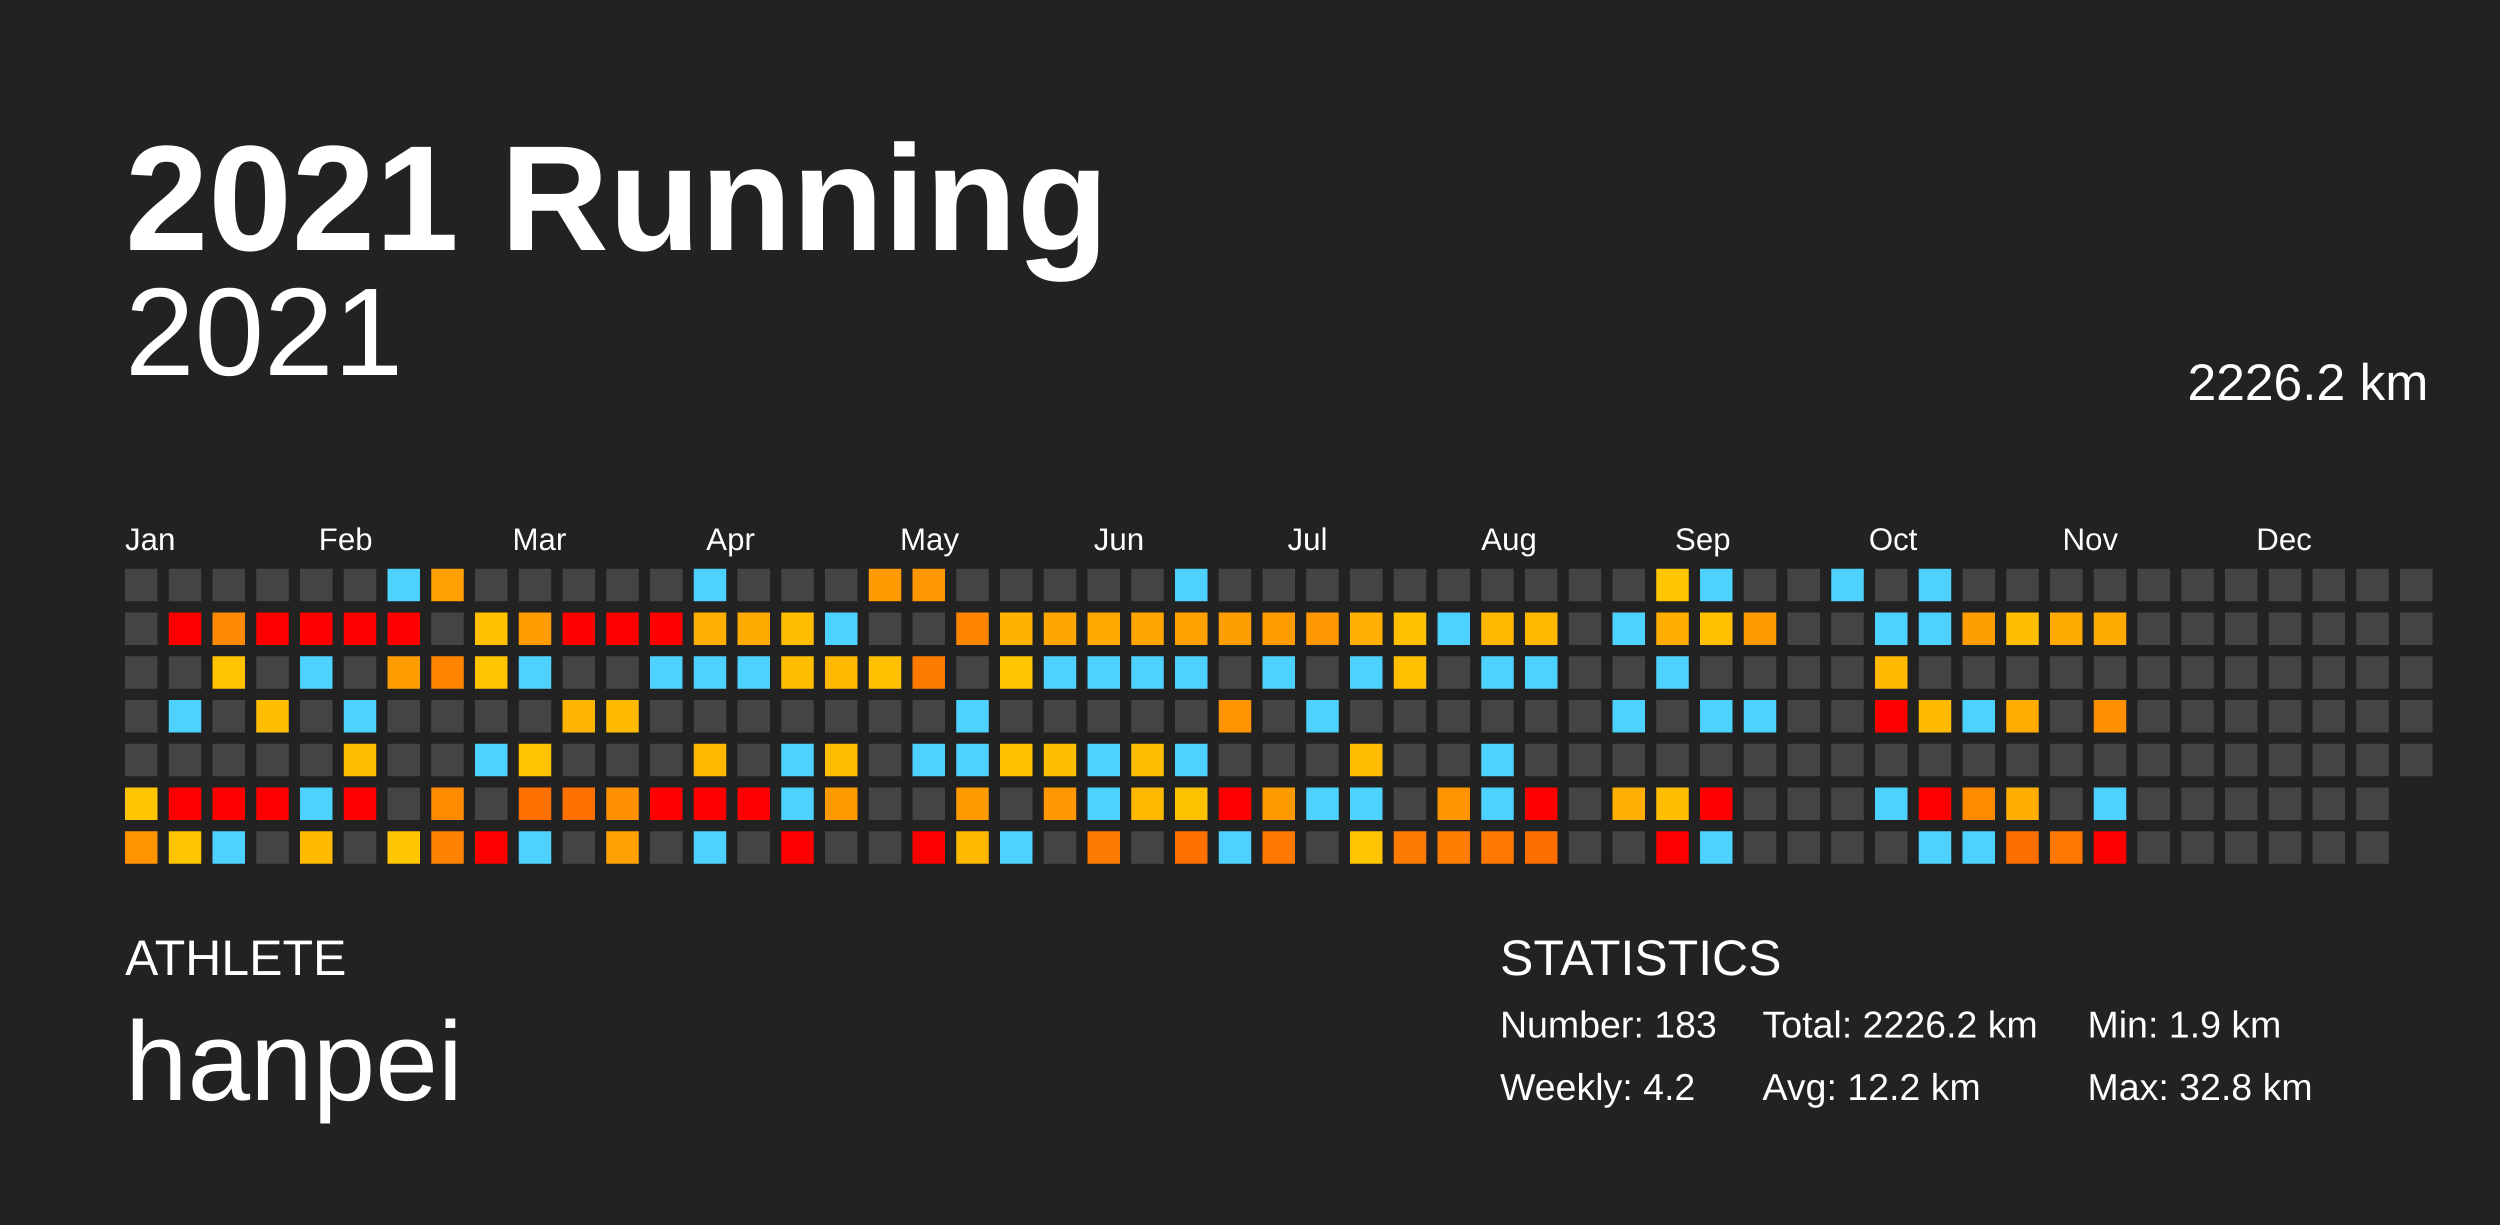
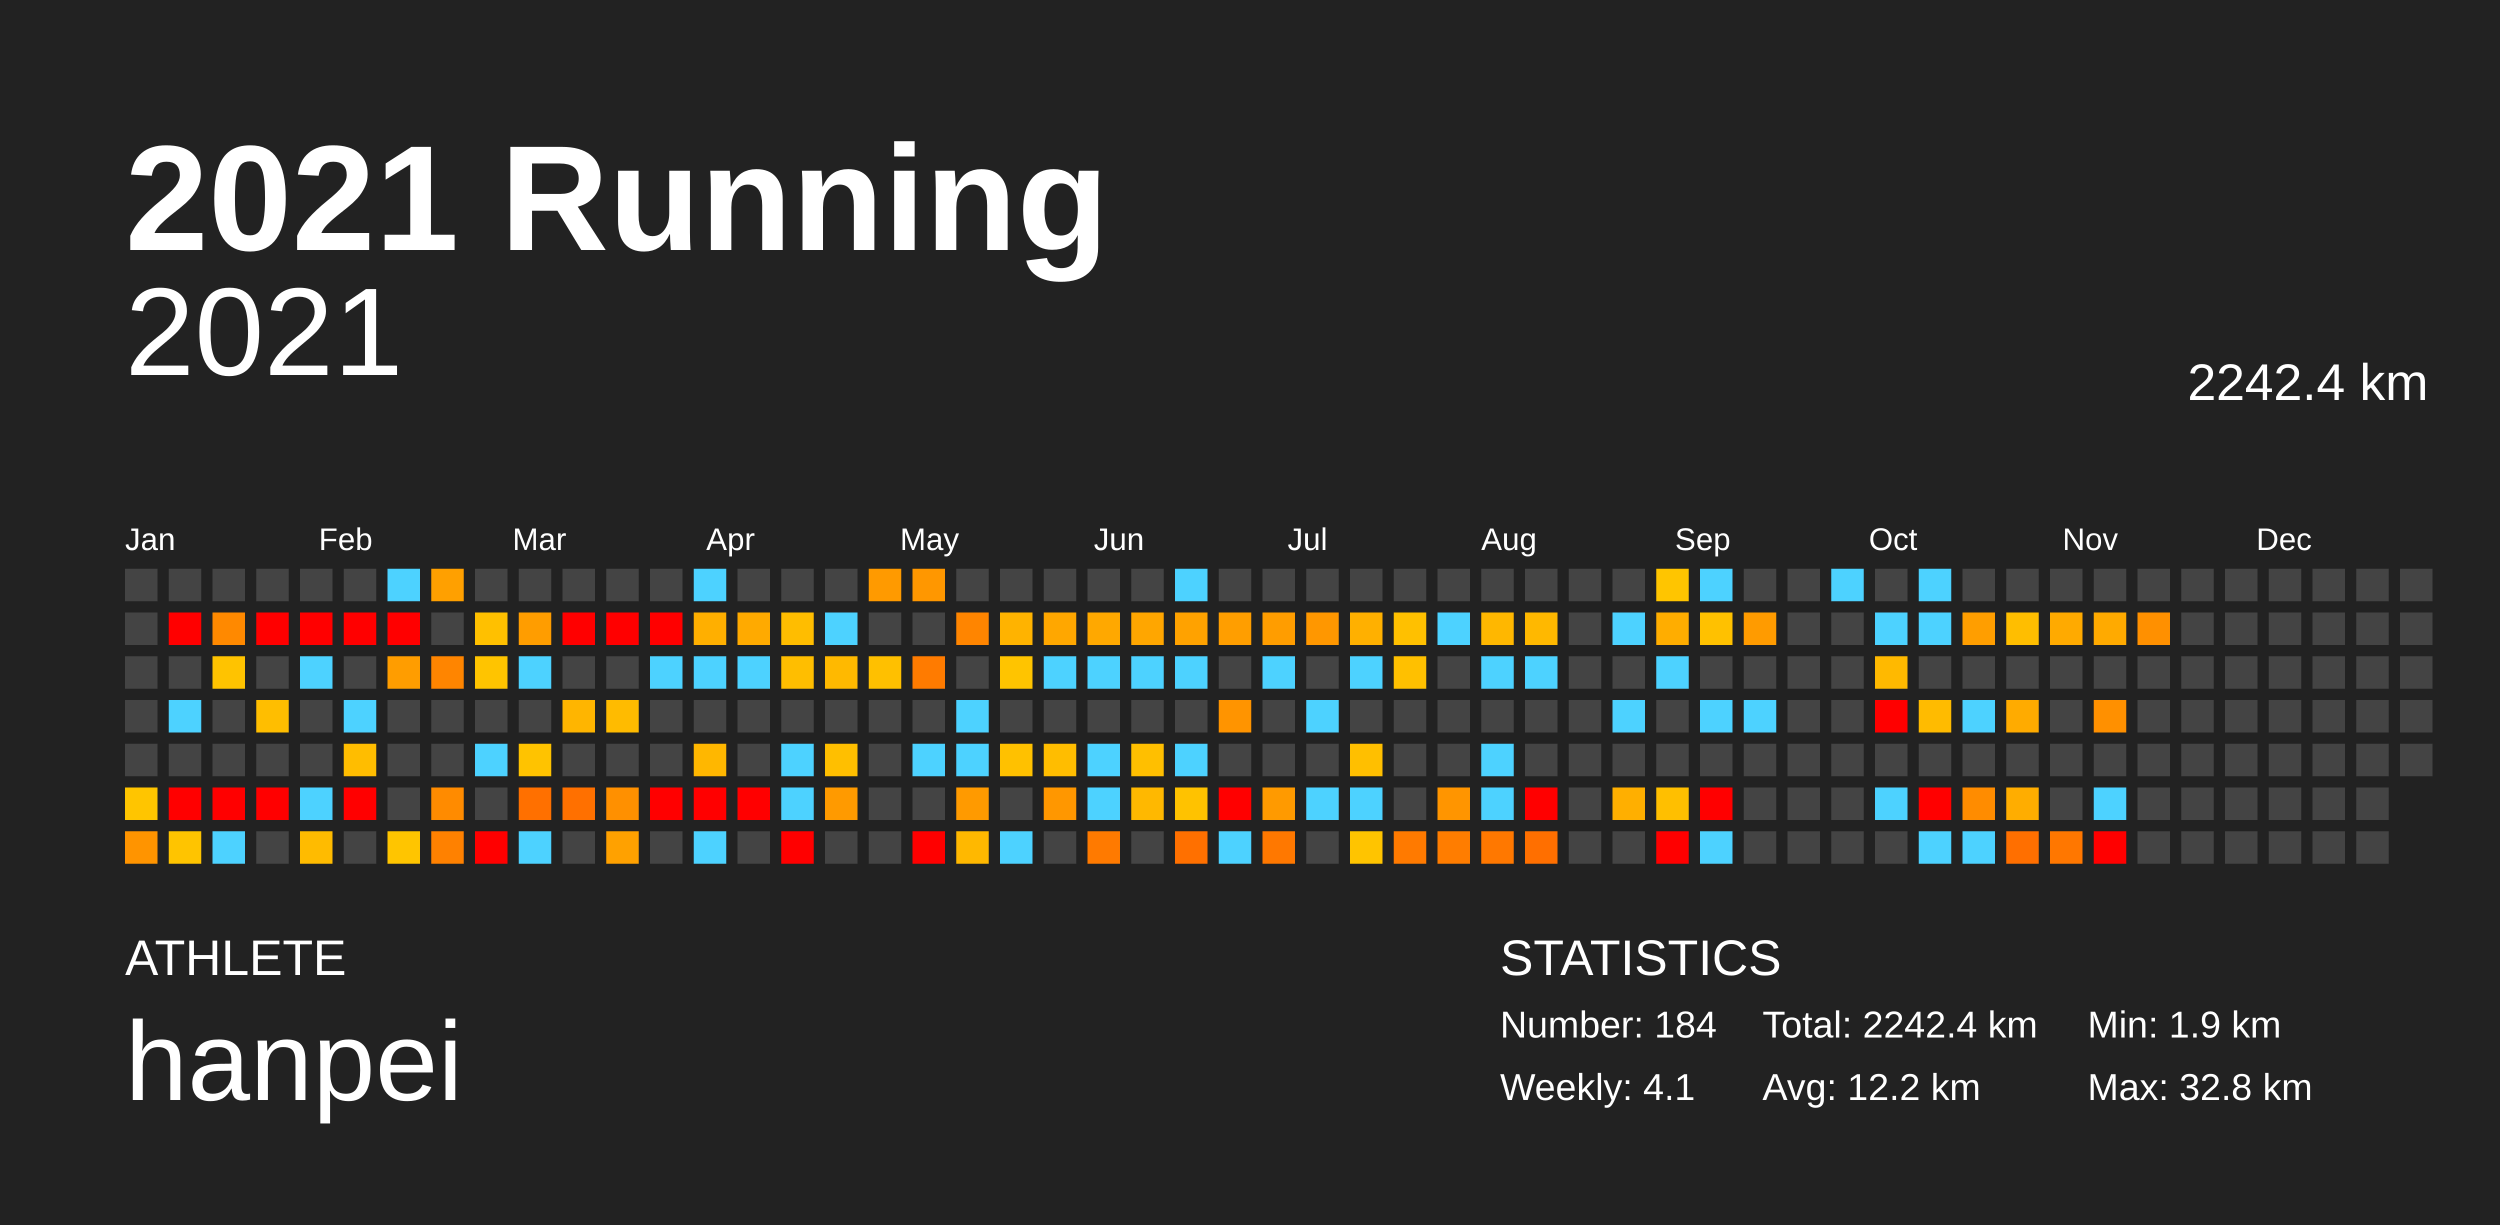
<svg xmlns="http://www.w3.org/2000/svg" baseProfile="full" height="98mm" version="1.1" viewBox="0,0,200,98" width="200mm">
  <defs />
  <rect fill="#222222" height="98" width="200" x="0" y="0" />
  <text fill="#FFFFFF" style="font-size:12px; font-family:Arial; font-weight:bold;" x="10" y="20">2021 Running</text>
  <text fill="#FFFFFF" style="font-size:4px; font-family:Arial" x="10" y="78">ATHLETE</text>
  <text fill="#FFFFFF" style="font-size:9px; font-family:Arial" x="10" y="88">hanpei</text>
  <text fill="#FFFFFF" style="font-size:4px; font-family:Arial" x="120" y="78">STATISTICS</text>
-   <text fill="#FFFFFF" style="font-size:3px; font-family:Arial" x="120" y="83">Number: 183</text>
-   <text fill="#FFFFFF" style="font-size:3px; font-family:Arial" x="120" y="88">Weekly: 4.2</text>
-   <text fill="#FFFFFF" style="font-size:3px; font-family:Arial" x="141" y="83">Total: 2226.2 km</text>
+   <text fill="#FFFFFF" style="font-size:3px; font-family:Arial" x="120" y="83">Number: 184</text>
+   <text fill="#FFFFFF" style="font-size:3px; font-family:Arial" x="120" y="88">Weekly: 4.1</text>
+   <text fill="#FFFFFF" style="font-size:3px; font-family:Arial" x="141" y="83">Total: 2242.4 km</text>
  <text fill="#FFFFFF" style="font-size:3px; font-family:Arial" x="141" y="88">Avg: 12.2 km</text>
  <text fill="#FFFFFF" style="font-size:3px; font-family:Arial" x="167" y="83">Min: 1.9 km</text>
  <text fill="#FFFFFF" style="font-size:3px; font-family:Arial" x="167" y="88">Max: 32.8 km</text>
  <text alignment-baseline="hanging" fill="#FFFFFF" style="font-size:10.0px; font-family:Arial;" x="10" y="30">2021</text>
-   <text alignment-baseline="hanging" fill="#FFFFFF" style="font-size:4.125px; font-family:Arial;" x="175" y="32">2226.2 km</text>
+   <text alignment-baseline="hanging" fill="#FFFFFF" style="font-size:4.125px; font-family:Arial;" x="175" y="32">2242.4 km</text>
  <text fill="#FFFFFF" style="font-size:2.5px; font-family:Arial" x="10.0" y="44">Jan</text>
  <text fill="#FFFFFF" style="font-size:2.5px; font-family:Arial" x="25.5" y="44">Feb</text>
  <text fill="#FFFFFF" style="font-size:2.5px; font-family:Arial" x="41.0" y="44">Mar</text>
  <text fill="#FFFFFF" style="font-size:2.5px; font-family:Arial" x="56.5" y="44">Apr</text>
  <text fill="#FFFFFF" style="font-size:2.5px; font-family:Arial" x="72.0" y="44">May</text>
  <text fill="#FFFFFF" style="font-size:2.5px; font-family:Arial" x="87.5" y="44">Jun</text>
  <text fill="#FFFFFF" style="font-size:2.5px; font-family:Arial" x="103.0" y="44">Jul</text>
  <text fill="#FFFFFF" style="font-size:2.5px; font-family:Arial" x="118.5" y="44">Aug</text>
  <text fill="#FFFFFF" style="font-size:2.5px; font-family:Arial" x="134.0" y="44">Sep</text>
  <text fill="#FFFFFF" style="font-size:2.5px; font-family:Arial" x="149.5" y="44">Oct</text>
  <text fill="#FFFFFF" style="font-size:2.5px; font-family:Arial" x="165.0" y="44">Nov</text>
  <text fill="#FFFFFF" style="font-size:2.5px; font-family:Arial" x="180.5" y="44">Dec</text>
  <rect fill="#444444" height="2.6" width="2.6" x="10.0" y="45.5" />
  <rect fill="#444444" height="2.6" width="2.6" x="10.0" y="49.0" />
  <rect fill="#444444" height="2.6" width="2.6" x="10.0" y="52.5" />
  <rect fill="#444444" height="2.6" width="2.6" x="10.0" y="56.0" />
  <rect fill="#444444" height="2.6" width="2.6" x="10.0" y="59.5" />
  <rect fill="#ffc500" height="2.6" width="2.6" x="10.0" y="63.0" />
  <rect fill="#ff9400" height="2.6" width="2.6" x="10.0" y="66.5" />
  <rect fill="#444444" height="2.6" width="2.6" x="13.5" y="45.5" />
  <rect fill="red" height="2.6" width="2.6" x="13.5" y="49.0" />
  <rect fill="#444444" height="2.6" width="2.6" x="13.5" y="52.5" />
  <rect fill="#4dd2ff" height="2.6" width="2.6" x="13.5" y="56.0" />
  <rect fill="#444444" height="2.6" width="2.6" x="13.5" y="59.5" />
  <rect fill="red" height="2.6" width="2.6" x="13.5" y="63.0" />
  <rect fill="#ffc400" height="2.6" width="2.6" x="13.5" y="66.5" />
  <rect fill="#444444" height="2.6" width="2.6" x="17.0" y="45.5" />
  <rect fill="#ff8900" height="2.6" width="2.6" x="17.0" y="49.0" />
  <rect fill="#ffc300" height="2.6" width="2.6" x="17.0" y="52.5" />
  <rect fill="#444444" height="2.6" width="2.6" x="17.0" y="56.0" />
  <rect fill="#444444" height="2.6" width="2.6" x="17.0" y="59.5" />
  <rect fill="red" height="2.6" width="2.6" x="17.0" y="63.0" />
  <rect fill="#4dd2ff" height="2.6" width="2.6" x="17.0" y="66.5" />
  <rect fill="#444444" height="2.6" width="2.6" x="20.5" y="45.5" />
  <rect fill="red" height="2.6" width="2.6" x="20.5" y="49.0" />
  <rect fill="#444444" height="2.6" width="2.6" x="20.5" y="52.5" />
  <rect fill="#ffbe00" height="2.6" width="2.6" x="20.5" y="56.0" />
  <rect fill="#444444" height="2.6" width="2.6" x="20.5" y="59.5" />
  <rect fill="red" height="2.6" width="2.6" x="20.5" y="63.0" />
  <rect fill="#444444" height="2.6" width="2.6" x="20.5" y="66.5" />
  <rect fill="#444444" height="2.6" width="2.6" x="24.0" y="45.5" />
  <rect fill="red" height="2.6" width="2.6" x="24.0" y="49.0" />
  <rect fill="#4dd2ff" height="2.6" width="2.6" x="24.0" y="52.5" />
  <rect fill="#444444" height="2.6" width="2.6" x="24.0" y="56.0" />
  <rect fill="#444444" height="2.6" width="2.6" x="24.0" y="59.5" />
  <rect fill="#4dd2ff" height="2.6" width="2.6" x="24.0" y="63.0" />
  <rect fill="#ffbb00" height="2.6" width="2.6" x="24.0" y="66.5" />
  <rect fill="#444444" height="2.6" width="2.6" x="27.5" y="45.5" />
  <rect fill="red" height="2.6" width="2.6" x="27.5" y="49.0" />
  <rect fill="#444444" height="2.6" width="2.6" x="27.5" y="52.5" />
  <rect fill="#4dd2ff" height="2.6" width="2.6" x="27.5" y="56.0" />
  <rect fill="#ffbd00" height="2.6" width="2.6" x="27.5" y="59.5" />
  <rect fill="red" height="2.6" width="2.6" x="27.5" y="63.0" />
  <rect fill="#444444" height="2.6" width="2.6" x="27.5" y="66.5" />
  <rect fill="#4dd2ff" height="2.6" width="2.6" x="31.0" y="45.5" />
  <rect fill="red" height="2.6" width="2.6" x="31.0" y="49.0" />
  <rect fill="#ff9d00" height="2.6" width="2.6" x="31.0" y="52.5" />
  <rect fill="#444444" height="2.6" width="2.6" x="31.0" y="56.0" />
  <rect fill="#444444" height="2.6" width="2.6" x="31.0" y="59.5" />
  <rect fill="#444444" height="2.6" width="2.6" x="31.0" y="63.0" />
  <rect fill="#ffc500" height="2.6" width="2.6" x="31.0" y="66.5" />
  <rect fill="#ffa000" height="2.6" width="2.6" x="34.5" y="45.5" />
  <rect fill="#444444" height="2.6" width="2.6" x="34.5" y="49.0" />
  <rect fill="#ff8500" height="2.6" width="2.6" x="34.5" y="52.5" />
  <rect fill="#444444" height="2.6" width="2.6" x="34.5" y="56.0" />
  <rect fill="#444444" height="2.6" width="2.6" x="34.5" y="59.5" />
  <rect fill="#ff8b00" height="2.6" width="2.6" x="34.5" y="63.0" />
  <rect fill="#ff8100" height="2.6" width="2.6" x="34.5" y="66.5" />
  <rect fill="#444444" height="2.6" width="2.6" x="38.0" y="45.5" />
  <rect fill="#ffc000" height="2.6" width="2.6" x="38.0" y="49.0" />
  <rect fill="#ffc400" height="2.6" width="2.6" x="38.0" y="52.5" />
  <rect fill="#444444" height="2.6" width="2.6" x="38.0" y="56.0" />
  <rect fill="#4dd2ff" height="2.6" width="2.6" x="38.0" y="59.5" />
  <rect fill="#444444" height="2.6" width="2.6" x="38.0" y="63.0" />
  <rect fill="red" height="2.6" width="2.6" x="38.0" y="66.5" />
  <rect fill="#444444" height="2.6" width="2.6" x="41.5" y="45.5" />
  <rect fill="#ff9d00" height="2.6" width="2.6" x="41.5" y="49.0" />
  <rect fill="#4dd2ff" height="2.6" width="2.6" x="41.5" y="52.5" />
  <rect fill="#444444" height="2.6" width="2.6" x="41.5" y="56.0" />
  <rect fill="#ffc300" height="2.6" width="2.6" x="41.5" y="59.5" />
  <rect fill="#ff7000" height="2.6" width="2.6" x="41.5" y="63.0" />
  <rect fill="#4dd2ff" height="2.6" width="2.6" x="41.5" y="66.5" />
  <rect fill="#444444" height="2.6" width="2.6" x="45.0" y="45.5" />
  <rect fill="red" height="2.6" width="2.6" x="45.0" y="49.0" />
  <rect fill="#444444" height="2.6" width="2.6" x="45.0" y="52.5" />
  <rect fill="#ffb500" height="2.6" width="2.6" x="45.0" y="56.0" />
  <rect fill="#444444" height="2.6" width="2.6" x="45.0" y="59.5" />
  <rect fill="#ff7000" height="2.6" width="2.6" x="45.0" y="63.0" />
  <rect fill="#444444" height="2.6" width="2.6" x="45.0" y="66.5" />
  <rect fill="#444444" height="2.6" width="2.6" x="48.5" y="45.5" />
  <rect fill="red" height="2.6" width="2.6" x="48.5" y="49.0" />
  <rect fill="#444444" height="2.6" width="2.6" x="48.5" y="52.5" />
  <rect fill="#ffbb00" height="2.6" width="2.6" x="48.5" y="56.0" />
  <rect fill="#444444" height="2.6" width="2.6" x="48.5" y="59.5" />
  <rect fill="#ff9000" height="2.6" width="2.6" x="48.5" y="63.0" />
  <rect fill="#ffa100" height="2.6" width="2.6" x="48.5" y="66.5" />
  <rect fill="#444444" height="2.6" width="2.6" x="52.0" y="45.5" />
  <rect fill="red" height="2.6" width="2.6" x="52.0" y="49.0" />
  <rect fill="#4dd2ff" height="2.6" width="2.6" x="52.0" y="52.5" />
  <rect fill="#444444" height="2.6" width="2.6" x="52.0" y="56.0" />
  <rect fill="#444444" height="2.6" width="2.6" x="52.0" y="59.5" />
  <rect fill="red" height="2.6" width="2.6" x="52.0" y="63.0" />
  <rect fill="#444444" height="2.6" width="2.6" x="52.0" y="66.5" />
  <rect fill="#4dd2ff" height="2.6" width="2.6" x="55.5" y="45.5" />
  <rect fill="#ffaf00" height="2.6" width="2.6" x="55.5" y="49.0" />
  <rect fill="#4dd2ff" height="2.6" width="2.6" x="55.5" y="52.5" />
  <rect fill="#444444" height="2.6" width="2.6" x="55.5" y="56.0" />
  <rect fill="#ffb700" height="2.6" width="2.6" x="55.5" y="59.5" />
  <rect fill="red" height="2.6" width="2.6" x="55.5" y="63.0" />
  <rect fill="#4dd2ff" height="2.6" width="2.6" x="55.5" y="66.5" />
  <rect fill="#444444" height="2.6" width="2.6" x="59.0" y="45.5" />
  <rect fill="#ffaa00" height="2.6" width="2.6" x="59.0" y="49.0" />
  <rect fill="#4dd2ff" height="2.6" width="2.6" x="59.0" y="52.5" />
  <rect fill="#444444" height="2.6" width="2.6" x="59.0" y="56.0" />
  <rect fill="#444444" height="2.6" width="2.6" x="59.0" y="59.5" />
  <rect fill="red" height="2.6" width="2.6" x="59.0" y="63.0" />
  <rect fill="#444444" height="2.6" width="2.6" x="59.0" y="66.5" />
  <rect fill="#444444" height="2.6" width="2.6" x="62.5" y="45.5" />
  <rect fill="#ffbd00" height="2.6" width="2.6" x="62.5" y="49.0" />
  <rect fill="#ffbe00" height="2.6" width="2.6" x="62.5" y="52.5" />
  <rect fill="#444444" height="2.6" width="2.6" x="62.5" y="56.0" />
  <rect fill="#4dd2ff" height="2.6" width="2.6" x="62.5" y="59.5" />
  <rect fill="#4dd2ff" height="2.6" width="2.6" x="62.5" y="63.0" />
  <rect fill="red" height="2.6" width="2.6" x="62.5" y="66.5" />
  <rect fill="#444444" height="2.6" width="2.6" x="66.0" y="45.5" />
  <rect fill="#4dd2ff" height="2.6" width="2.6" x="66.0" y="49.0" />
  <rect fill="#ffb900" height="2.6" width="2.6" x="66.0" y="52.5" />
  <rect fill="#444444" height="2.6" width="2.6" x="66.0" y="56.0" />
  <rect fill="#ffbf00" height="2.6" width="2.6" x="66.0" y="59.5" />
  <rect fill="#ff9a00" height="2.6" width="2.6" x="66.0" y="63.0" />
  <rect fill="#444444" height="2.6" width="2.6" x="66.0" y="66.5" />
  <rect fill="#ff9a00" height="2.6" width="2.6" x="69.5" y="45.5" />
  <rect fill="#444444" height="2.6" width="2.6" x="69.5" y="49.0" />
  <rect fill="#ffc000" height="2.6" width="2.6" x="69.5" y="52.5" />
  <rect fill="#444444" height="2.6" width="2.6" x="69.5" y="56.0" />
  <rect fill="#444444" height="2.6" width="2.6" x="69.5" y="59.5" />
  <rect fill="#444444" height="2.6" width="2.6" x="69.5" y="63.0" />
  <rect fill="#444444" height="2.6" width="2.6" x="69.5" y="66.5" />
  <rect fill="#ff9700" height="2.6" width="2.6" x="73.0" y="45.5" />
  <rect fill="#444444" height="2.6" width="2.6" x="73.0" y="49.0" />
  <rect fill="#ff7b00" height="2.6" width="2.6" x="73.0" y="52.5" />
  <rect fill="#444444" height="2.6" width="2.6" x="73.0" y="56.0" />
  <rect fill="#4dd2ff" height="2.6" width="2.6" x="73.0" y="59.5" />
  <rect fill="#444444" height="2.6" width="2.6" x="73.0" y="63.0" />
  <rect fill="red" height="2.6" width="2.6" x="73.0" y="66.5" />
  <rect fill="#444444" height="2.6" width="2.6" x="76.5" y="45.5" />
  <rect fill="#ff8500" height="2.6" width="2.6" x="76.5" y="49.0" />
  <rect fill="#444444" height="2.6" width="2.6" x="76.5" y="52.5" />
  <rect fill="#4dd2ff" height="2.6" width="2.6" x="76.5" y="56.0" />
  <rect fill="#4dd2ff" height="2.6" width="2.6" x="76.5" y="59.5" />
  <rect fill="#ff9a00" height="2.6" width="2.6" x="76.5" y="63.0" />
  <rect fill="#ffb800" height="2.6" width="2.6" x="76.5" y="66.5" />
  <rect fill="#444444" height="2.6" width="2.6" x="80.0" y="45.5" />
  <rect fill="#ffb300" height="2.6" width="2.6" x="80.0" y="49.0" />
  <rect fill="#ffc400" height="2.6" width="2.6" x="80.0" y="52.5" />
  <rect fill="#444444" height="2.6" width="2.6" x="80.0" y="56.0" />
  <rect fill="#ffc100" height="2.6" width="2.6" x="80.0" y="59.5" />
  <rect fill="#444444" height="2.6" width="2.6" x="80.0" y="63.0" />
  <rect fill="#4dd2ff" height="2.6" width="2.6" x="80.0" y="66.5" />
  <rect fill="#444444" height="2.6" width="2.6" x="83.5" y="45.5" />
  <rect fill="#ffa700" height="2.6" width="2.6" x="83.5" y="49.0" />
  <rect fill="#4dd2ff" height="2.6" width="2.6" x="83.5" y="52.5" />
  <rect fill="#444444" height="2.6" width="2.6" x="83.5" y="56.0" />
  <rect fill="#ffbd00" height="2.6" width="2.6" x="83.5" y="59.5" />
  <rect fill="#ff9700" height="2.6" width="2.6" x="83.5" y="63.0" />
  <rect fill="#444444" height="2.6" width="2.6" x="83.5" y="66.5" />
  <rect fill="#444444" height="2.6" width="2.6" x="87.0" y="45.5" />
  <rect fill="#ffa800" height="2.6" width="2.6" x="87.0" y="49.0" />
  <rect fill="#4dd2ff" height="2.6" width="2.6" x="87.0" y="52.5" />
  <rect fill="#444444" height="2.6" width="2.6" x="87.0" y="56.0" />
  <rect fill="#4dd2ff" height="2.6" width="2.6" x="87.0" y="59.5" />
  <rect fill="#4dd2ff" height="2.6" width="2.6" x="87.0" y="63.0" />
  <rect fill="#ff7a00" height="2.6" width="2.6" x="87.0" y="66.5" />
  <rect fill="#444444" height="2.6" width="2.6" x="90.5" y="45.5" />
  <rect fill="#ffa600" height="2.6" width="2.6" x="90.5" y="49.0" />
  <rect fill="#4dd2ff" height="2.6" width="2.6" x="90.5" y="52.5" />
  <rect fill="#444444" height="2.6" width="2.6" x="90.5" y="56.0" />
  <rect fill="#ffbf00" height="2.6" width="2.6" x="90.5" y="59.5" />
  <rect fill="#ffb800" height="2.6" width="2.6" x="90.5" y="63.0" />
  <rect fill="#444444" height="2.6" width="2.6" x="90.5" y="66.5" />
  <rect fill="#4dd2ff" height="2.6" width="2.6" x="94.0" y="45.5" />
  <rect fill="#ffa200" height="2.6" width="2.6" x="94.0" y="49.0" />
  <rect fill="#4dd2ff" height="2.6" width="2.6" x="94.0" y="52.5" />
  <rect fill="#444444" height="2.6" width="2.6" x="94.0" y="56.0" />
  <rect fill="#4dd2ff" height="2.6" width="2.6" x="94.0" y="59.5" />
  <rect fill="#ffc200" height="2.6" width="2.6" x="94.0" y="63.0" />
  <rect fill="#ff7000" height="2.6" width="2.6" x="94.0" y="66.5" />
  <rect fill="#444444" height="2.6" width="2.6" x="97.5" y="45.5" />
  <rect fill="#ff9e00" height="2.6" width="2.6" x="97.5" y="49.0" />
  <rect fill="#444444" height="2.6" width="2.6" x="97.5" y="52.5" />
  <rect fill="#ff9400" height="2.6" width="2.6" x="97.5" y="56.0" />
  <rect fill="#444444" height="2.6" width="2.6" x="97.5" y="59.5" />
  <rect fill="red" height="2.6" width="2.6" x="97.5" y="63.0" />
  <rect fill="#4dd2ff" height="2.6" width="2.6" x="97.5" y="66.5" />
  <rect fill="#444444" height="2.6" width="2.6" x="101.0" y="45.5" />
  <rect fill="#ff9d00" height="2.6" width="2.6" x="101.0" y="49.0" />
  <rect fill="#4dd2ff" height="2.6" width="2.6" x="101.0" y="52.5" />
  <rect fill="#444444" height="2.6" width="2.6" x="101.0" y="56.0" />
  <rect fill="#444444" height="2.6" width="2.6" x="101.0" y="59.5" />
  <rect fill="#ff9a00" height="2.6" width="2.6" x="101.0" y="63.0" />
  <rect fill="#ff7800" height="2.6" width="2.6" x="101.0" y="66.5" />
  <rect fill="#444444" height="2.6" width="2.6" x="104.5" y="45.5" />
  <rect fill="#ff9700" height="2.6" width="2.6" x="104.5" y="49.0" />
  <rect fill="#444444" height="2.6" width="2.6" x="104.5" y="52.5" />
  <rect fill="#4dd2ff" height="2.6" width="2.6" x="104.5" y="56.0" />
  <rect fill="#444444" height="2.6" width="2.6" x="104.5" y="59.5" />
  <rect fill="#4dd2ff" height="2.6" width="2.6" x="104.5" y="63.0" />
  <rect fill="#444444" height="2.6" width="2.6" x="104.5" y="66.5" />
  <rect fill="#444444" height="2.6" width="2.6" x="108.0" y="45.5" />
  <rect fill="#ffb000" height="2.6" width="2.6" x="108.0" y="49.0" />
  <rect fill="#4dd2ff" height="2.6" width="2.6" x="108.0" y="52.5" />
  <rect fill="#444444" height="2.6" width="2.6" x="108.0" y="56.0" />
  <rect fill="#ffbf00" height="2.6" width="2.6" x="108.0" y="59.5" />
  <rect fill="#4dd2ff" height="2.6" width="2.6" x="108.0" y="63.0" />
  <rect fill="#ffc400" height="2.6" width="2.6" x="108.0" y="66.5" />
  <rect fill="#444444" height="2.6" width="2.6" x="111.5" y="45.5" />
  <rect fill="#ffc000" height="2.6" width="2.6" x="111.5" y="49.0" />
  <rect fill="#ffc000" height="2.6" width="2.6" x="111.5" y="52.5" />
  <rect fill="#444444" height="2.6" width="2.6" x="111.5" y="56.0" />
  <rect fill="#444444" height="2.6" width="2.6" x="111.5" y="59.5" />
  <rect fill="#444444" height="2.6" width="2.6" x="111.5" y="63.0" />
  <rect fill="#ff7a00" height="2.6" width="2.6" x="111.5" y="66.5" />
  <rect fill="#444444" height="2.6" width="2.6" x="115.0" y="45.5" />
  <rect fill="#4dd2ff" height="2.6" width="2.6" x="115.0" y="49.0" />
  <rect fill="#444444" height="2.6" width="2.6" x="115.0" y="52.5" />
  <rect fill="#444444" height="2.6" width="2.6" x="115.0" y="56.0" />
  <rect fill="#444444" height="2.6" width="2.6" x="115.0" y="59.5" />
  <rect fill="#ff9500" height="2.6" width="2.6" x="115.0" y="63.0" />
  <rect fill="#ff7d00" height="2.6" width="2.6" x="115.0" y="66.5" />
  <rect fill="#444444" height="2.6" width="2.6" x="118.5" y="45.5" />
  <rect fill="#ffb700" height="2.6" width="2.6" x="118.5" y="49.0" />
  <rect fill="#4dd2ff" height="2.6" width="2.6" x="118.5" y="52.5" />
  <rect fill="#444444" height="2.6" width="2.6" x="118.5" y="56.0" />
  <rect fill="#4dd2ff" height="2.6" width="2.6" x="118.5" y="59.5" />
  <rect fill="#4dd2ff" height="2.6" width="2.6" x="118.5" y="63.0" />
  <rect fill="#ff7800" height="2.6" width="2.6" x="118.5" y="66.5" />
  <rect fill="#444444" height="2.6" width="2.6" x="122.0" y="45.5" />
  <rect fill="#ffb800" height="2.6" width="2.6" x="122.0" y="49.0" />
  <rect fill="#4dd2ff" height="2.6" width="2.6" x="122.0" y="52.5" />
  <rect fill="#444444" height="2.6" width="2.6" x="122.0" y="56.0" />
  <rect fill="#444444" height="2.6" width="2.6" x="122.0" y="59.5" />
  <rect fill="red" height="2.6" width="2.6" x="122.0" y="63.0" />
  <rect fill="#ff6f00" height="2.6" width="2.6" x="122.0" y="66.5" />
  <rect fill="#444444" height="2.6" width="2.6" x="125.5" y="45.5" />
  <rect fill="#444444" height="2.6" width="2.6" x="125.5" y="49.0" />
  <rect fill="#444444" height="2.6" width="2.6" x="125.5" y="52.5" />
  <rect fill="#444444" height="2.6" width="2.6" x="125.5" y="56.0" />
  <rect fill="#444444" height="2.6" width="2.6" x="125.5" y="59.5" />
  <rect fill="#444444" height="2.6" width="2.6" x="125.5" y="63.0" />
  <rect fill="#444444" height="2.6" width="2.6" x="125.5" y="66.5" />
  <rect fill="#444444" height="2.6" width="2.6" x="129.0" y="45.5" />
  <rect fill="#4dd2ff" height="2.6" width="2.6" x="129.0" y="49.0" />
  <rect fill="#444444" height="2.6" width="2.6" x="129.0" y="52.5" />
  <rect fill="#4dd2ff" height="2.6" width="2.6" x="129.0" y="56.0" />
  <rect fill="#444444" height="2.6" width="2.6" x="129.0" y="59.5" />
  <rect fill="#ffaf00" height="2.6" width="2.6" x="129.0" y="63.0" />
  <rect fill="#444444" height="2.6" width="2.6" x="129.0" y="66.5" />
  <rect fill="#ffc500" height="2.6" width="2.6" x="132.5" y="45.5" />
  <rect fill="#ffad00" height="2.6" width="2.6" x="132.5" y="49.0" />
  <rect fill="#4dd2ff" height="2.6" width="2.6" x="132.5" y="52.5" />
  <rect fill="#444444" height="2.6" width="2.6" x="132.5" y="56.0" />
  <rect fill="#444444" height="2.6" width="2.6" x="132.5" y="59.5" />
  <rect fill="#ffbf00" height="2.6" width="2.6" x="132.5" y="63.0" />
  <rect fill="red" height="2.6" width="2.6" x="132.5" y="66.5" />
  <rect fill="#4dd2ff" height="2.6" width="2.6" x="136.0" y="45.5" />
  <rect fill="#ffc100" height="2.6" width="2.6" x="136.0" y="49.0" />
  <rect fill="#444444" height="2.6" width="2.6" x="136.0" y="52.5" />
  <rect fill="#4dd2ff" height="2.6" width="2.6" x="136.0" y="56.0" />
  <rect fill="#444444" height="2.6" width="2.6" x="136.0" y="59.5" />
  <rect fill="red" height="2.6" width="2.6" x="136.0" y="63.0" />
  <rect fill="#4dd2ff" height="2.6" width="2.6" x="136.0" y="66.5" />
  <rect fill="#444444" height="2.6" width="2.6" x="139.5" y="45.5" />
  <rect fill="#ff9b00" height="2.6" width="2.6" x="139.5" y="49.0" />
  <rect fill="#444444" height="2.6" width="2.6" x="139.5" y="52.5" />
  <rect fill="#4dd2ff" height="2.6" width="2.6" x="139.5" y="56.0" />
  <rect fill="#444444" height="2.6" width="2.6" x="139.5" y="59.5" />
  <rect fill="#444444" height="2.6" width="2.6" x="139.5" y="63.0" />
  <rect fill="#444444" height="2.6" width="2.6" x="139.5" y="66.5" />
  <rect fill="#444444" height="2.6" width="2.6" x="143.0" y="45.5" />
  <rect fill="#444444" height="2.6" width="2.6" x="143.0" y="49.0" />
  <rect fill="#444444" height="2.6" width="2.6" x="143.0" y="52.5" />
  <rect fill="#444444" height="2.6" width="2.6" x="143.0" y="56.0" />
  <rect fill="#444444" height="2.6" width="2.6" x="143.0" y="59.5" />
  <rect fill="#444444" height="2.6" width="2.6" x="143.0" y="63.0" />
  <rect fill="#444444" height="2.6" width="2.6" x="143.0" y="66.5" />
  <rect fill="#4dd2ff" height="2.6" width="2.6" x="146.5" y="45.5" />
  <rect fill="#444444" height="2.6" width="2.6" x="146.5" y="49.0" />
  <rect fill="#444444" height="2.6" width="2.6" x="146.5" y="52.5" />
  <rect fill="#444444" height="2.6" width="2.6" x="146.5" y="56.0" />
  <rect fill="#444444" height="2.6" width="2.6" x="146.5" y="59.5" />
  <rect fill="#444444" height="2.6" width="2.6" x="146.5" y="63.0" />
  <rect fill="#444444" height="2.6" width="2.6" x="146.5" y="66.5" />
  <rect fill="#444444" height="2.6" width="2.6" x="150.0" y="45.5" />
  <rect fill="#4dd2ff" height="2.6" width="2.6" x="150.0" y="49.0" />
  <rect fill="#ffb900" height="2.6" width="2.6" x="150.0" y="52.5" />
  <rect fill="red" height="2.6" width="2.6" x="150.0" y="56.0" />
  <rect fill="#444444" height="2.6" width="2.6" x="150.0" y="59.5" />
  <rect fill="#4dd2ff" height="2.6" width="2.6" x="150.0" y="63.0" />
  <rect fill="#444444" height="2.6" width="2.6" x="150.0" y="66.5" />
  <rect fill="#4dd2ff" height="2.6" width="2.6" x="153.5" y="45.5" />
  <rect fill="#4dd2ff" height="2.6" width="2.6" x="153.5" y="49.0" />
  <rect fill="#444444" height="2.6" width="2.6" x="153.5" y="52.5" />
  <rect fill="#ffbb00" height="2.6" width="2.6" x="153.5" y="56.0" />
  <rect fill="#444444" height="2.6" width="2.6" x="153.5" y="59.5" />
  <rect fill="red" height="2.6" width="2.6" x="153.5" y="63.0" />
  <rect fill="#4dd2ff" height="2.6" width="2.6" x="153.5" y="66.5" />
  <rect fill="#444444" height="2.6" width="2.6" x="157.0" y="45.5" />
  <rect fill="#ff9e00" height="2.6" width="2.6" x="157.0" y="49.0" />
  <rect fill="#444444" height="2.6" width="2.6" x="157.0" y="52.5" />
  <rect fill="#4dd2ff" height="2.6" width="2.6" x="157.0" y="56.0" />
  <rect fill="#444444" height="2.6" width="2.6" x="157.0" y="59.5" />
  <rect fill="#ff8c00" height="2.6" width="2.6" x="157.0" y="63.0" />
  <rect fill="#4dd2ff" height="2.6" width="2.6" x="157.0" y="66.5" />
  <rect fill="#444444" height="2.6" width="2.6" x="160.5" y="45.5" />
  <rect fill="#ffbe00" height="2.6" width="2.6" x="160.5" y="49.0" />
  <rect fill="#444444" height="2.6" width="2.6" x="160.5" y="52.5" />
  <rect fill="#ffab00" height="2.6" width="2.6" x="160.5" y="56.0" />
  <rect fill="#444444" height="2.6" width="2.6" x="160.5" y="59.5" />
  <rect fill="#ffad00" height="2.6" width="2.6" x="160.5" y="63.0" />
  <rect fill="#ff6f00" height="2.6" width="2.6" x="160.5" y="66.5" />
  <rect fill="#444444" height="2.6" width="2.6" x="164.0" y="45.5" />
  <rect fill="#ffaa00" height="2.6" width="2.6" x="164.0" y="49.0" />
  <rect fill="#444444" height="2.6" width="2.6" x="164.0" y="52.5" />
  <rect fill="#444444" height="2.6" width="2.6" x="164.0" y="56.0" />
  <rect fill="#444444" height="2.6" width="2.6" x="164.0" y="59.5" />
  <rect fill="#444444" height="2.6" width="2.6" x="164.0" y="63.0" />
  <rect fill="#ff7700" height="2.6" width="2.6" x="164.0" y="66.5" />
  <rect fill="#444444" height="2.6" width="2.6" x="167.5" y="45.5" />
  <rect fill="#ffaa00" height="2.6" width="2.6" x="167.5" y="49.0" />
  <rect fill="#444444" height="2.6" width="2.6" x="167.5" y="52.5" />
  <rect fill="#ff9000" height="2.6" width="2.6" x="167.5" y="56.0" />
  <rect fill="#444444" height="2.6" width="2.6" x="167.5" y="59.5" />
  <rect fill="#4dd2ff" height="2.6" width="2.6" x="167.5" y="63.0" />
  <rect fill="red" height="2.6" width="2.6" x="167.5" y="66.5" />
  <rect fill="#444444" height="2.6" width="2.6" x="171.0" y="45.5" />
-   <rect fill="#444444" height="2.6" width="2.6" x="171.0" y="49.0" />
+   <rect fill="#ff9000" height="2.6" width="2.6" x="171.0" y="49.0" />
  <rect fill="#444444" height="2.6" width="2.6" x="171.0" y="52.5" />
  <rect fill="#444444" height="2.6" width="2.6" x="171.0" y="56.0" />
  <rect fill="#444444" height="2.6" width="2.6" x="171.0" y="59.5" />
  <rect fill="#444444" height="2.6" width="2.6" x="171.0" y="63.0" />
  <rect fill="#444444" height="2.6" width="2.6" x="171.0" y="66.5" />
  <rect fill="#444444" height="2.6" width="2.6" x="174.5" y="45.5" />
  <rect fill="#444444" height="2.6" width="2.6" x="174.5" y="49.0" />
  <rect fill="#444444" height="2.6" width="2.6" x="174.5" y="52.5" />
  <rect fill="#444444" height="2.6" width="2.6" x="174.5" y="56.0" />
  <rect fill="#444444" height="2.6" width="2.6" x="174.5" y="59.5" />
  <rect fill="#444444" height="2.6" width="2.6" x="174.5" y="63.0" />
  <rect fill="#444444" height="2.6" width="2.6" x="174.5" y="66.5" />
  <rect fill="#444444" height="2.6" width="2.6" x="178.0" y="45.5" />
  <rect fill="#444444" height="2.6" width="2.6" x="178.0" y="49.0" />
  <rect fill="#444444" height="2.6" width="2.6" x="178.0" y="52.5" />
  <rect fill="#444444" height="2.6" width="2.6" x="178.0" y="56.0" />
  <rect fill="#444444" height="2.6" width="2.6" x="178.0" y="59.5" />
  <rect fill="#444444" height="2.6" width="2.6" x="178.0" y="63.0" />
  <rect fill="#444444" height="2.6" width="2.6" x="178.0" y="66.5" />
  <rect fill="#444444" height="2.6" width="2.6" x="181.5" y="45.5" />
  <rect fill="#444444" height="2.6" width="2.6" x="181.5" y="49.0" />
  <rect fill="#444444" height="2.6" width="2.6" x="181.5" y="52.5" />
  <rect fill="#444444" height="2.6" width="2.6" x="181.5" y="56.0" />
  <rect fill="#444444" height="2.6" width="2.6" x="181.5" y="59.5" />
  <rect fill="#444444" height="2.6" width="2.6" x="181.5" y="63.0" />
  <rect fill="#444444" height="2.6" width="2.6" x="181.5" y="66.5" />
  <rect fill="#444444" height="2.6" width="2.6" x="185.0" y="45.5" />
  <rect fill="#444444" height="2.6" width="2.6" x="185.0" y="49.0" />
  <rect fill="#444444" height="2.6" width="2.6" x="185.0" y="52.5" />
  <rect fill="#444444" height="2.6" width="2.6" x="185.0" y="56.0" />
  <rect fill="#444444" height="2.6" width="2.6" x="185.0" y="59.5" />
  <rect fill="#444444" height="2.6" width="2.6" x="185.0" y="63.0" />
  <rect fill="#444444" height="2.6" width="2.6" x="185.0" y="66.5" />
  <rect fill="#444444" height="2.6" width="2.6" x="188.5" y="45.5" />
  <rect fill="#444444" height="2.6" width="2.6" x="188.5" y="49.0" />
  <rect fill="#444444" height="2.6" width="2.6" x="188.5" y="52.5" />
  <rect fill="#444444" height="2.6" width="2.6" x="188.5" y="56.0" />
  <rect fill="#444444" height="2.6" width="2.6" x="188.5" y="59.5" />
  <rect fill="#444444" height="2.6" width="2.6" x="188.5" y="63.0" />
  <rect fill="#444444" height="2.6" width="2.6" x="188.5" y="66.5" />
  <rect fill="#444444" height="2.6" width="2.6" x="192.0" y="45.5" />
  <rect fill="#444444" height="2.6" width="2.6" x="192.0" y="49.0" />
  <rect fill="#444444" height="2.6" width="2.6" x="192.0" y="52.5" />
  <rect fill="#444444" height="2.6" width="2.6" x="192.0" y="56.0" />
  <rect fill="#444444" height="2.6" width="2.6" x="192.0" y="59.5" />
</svg>
